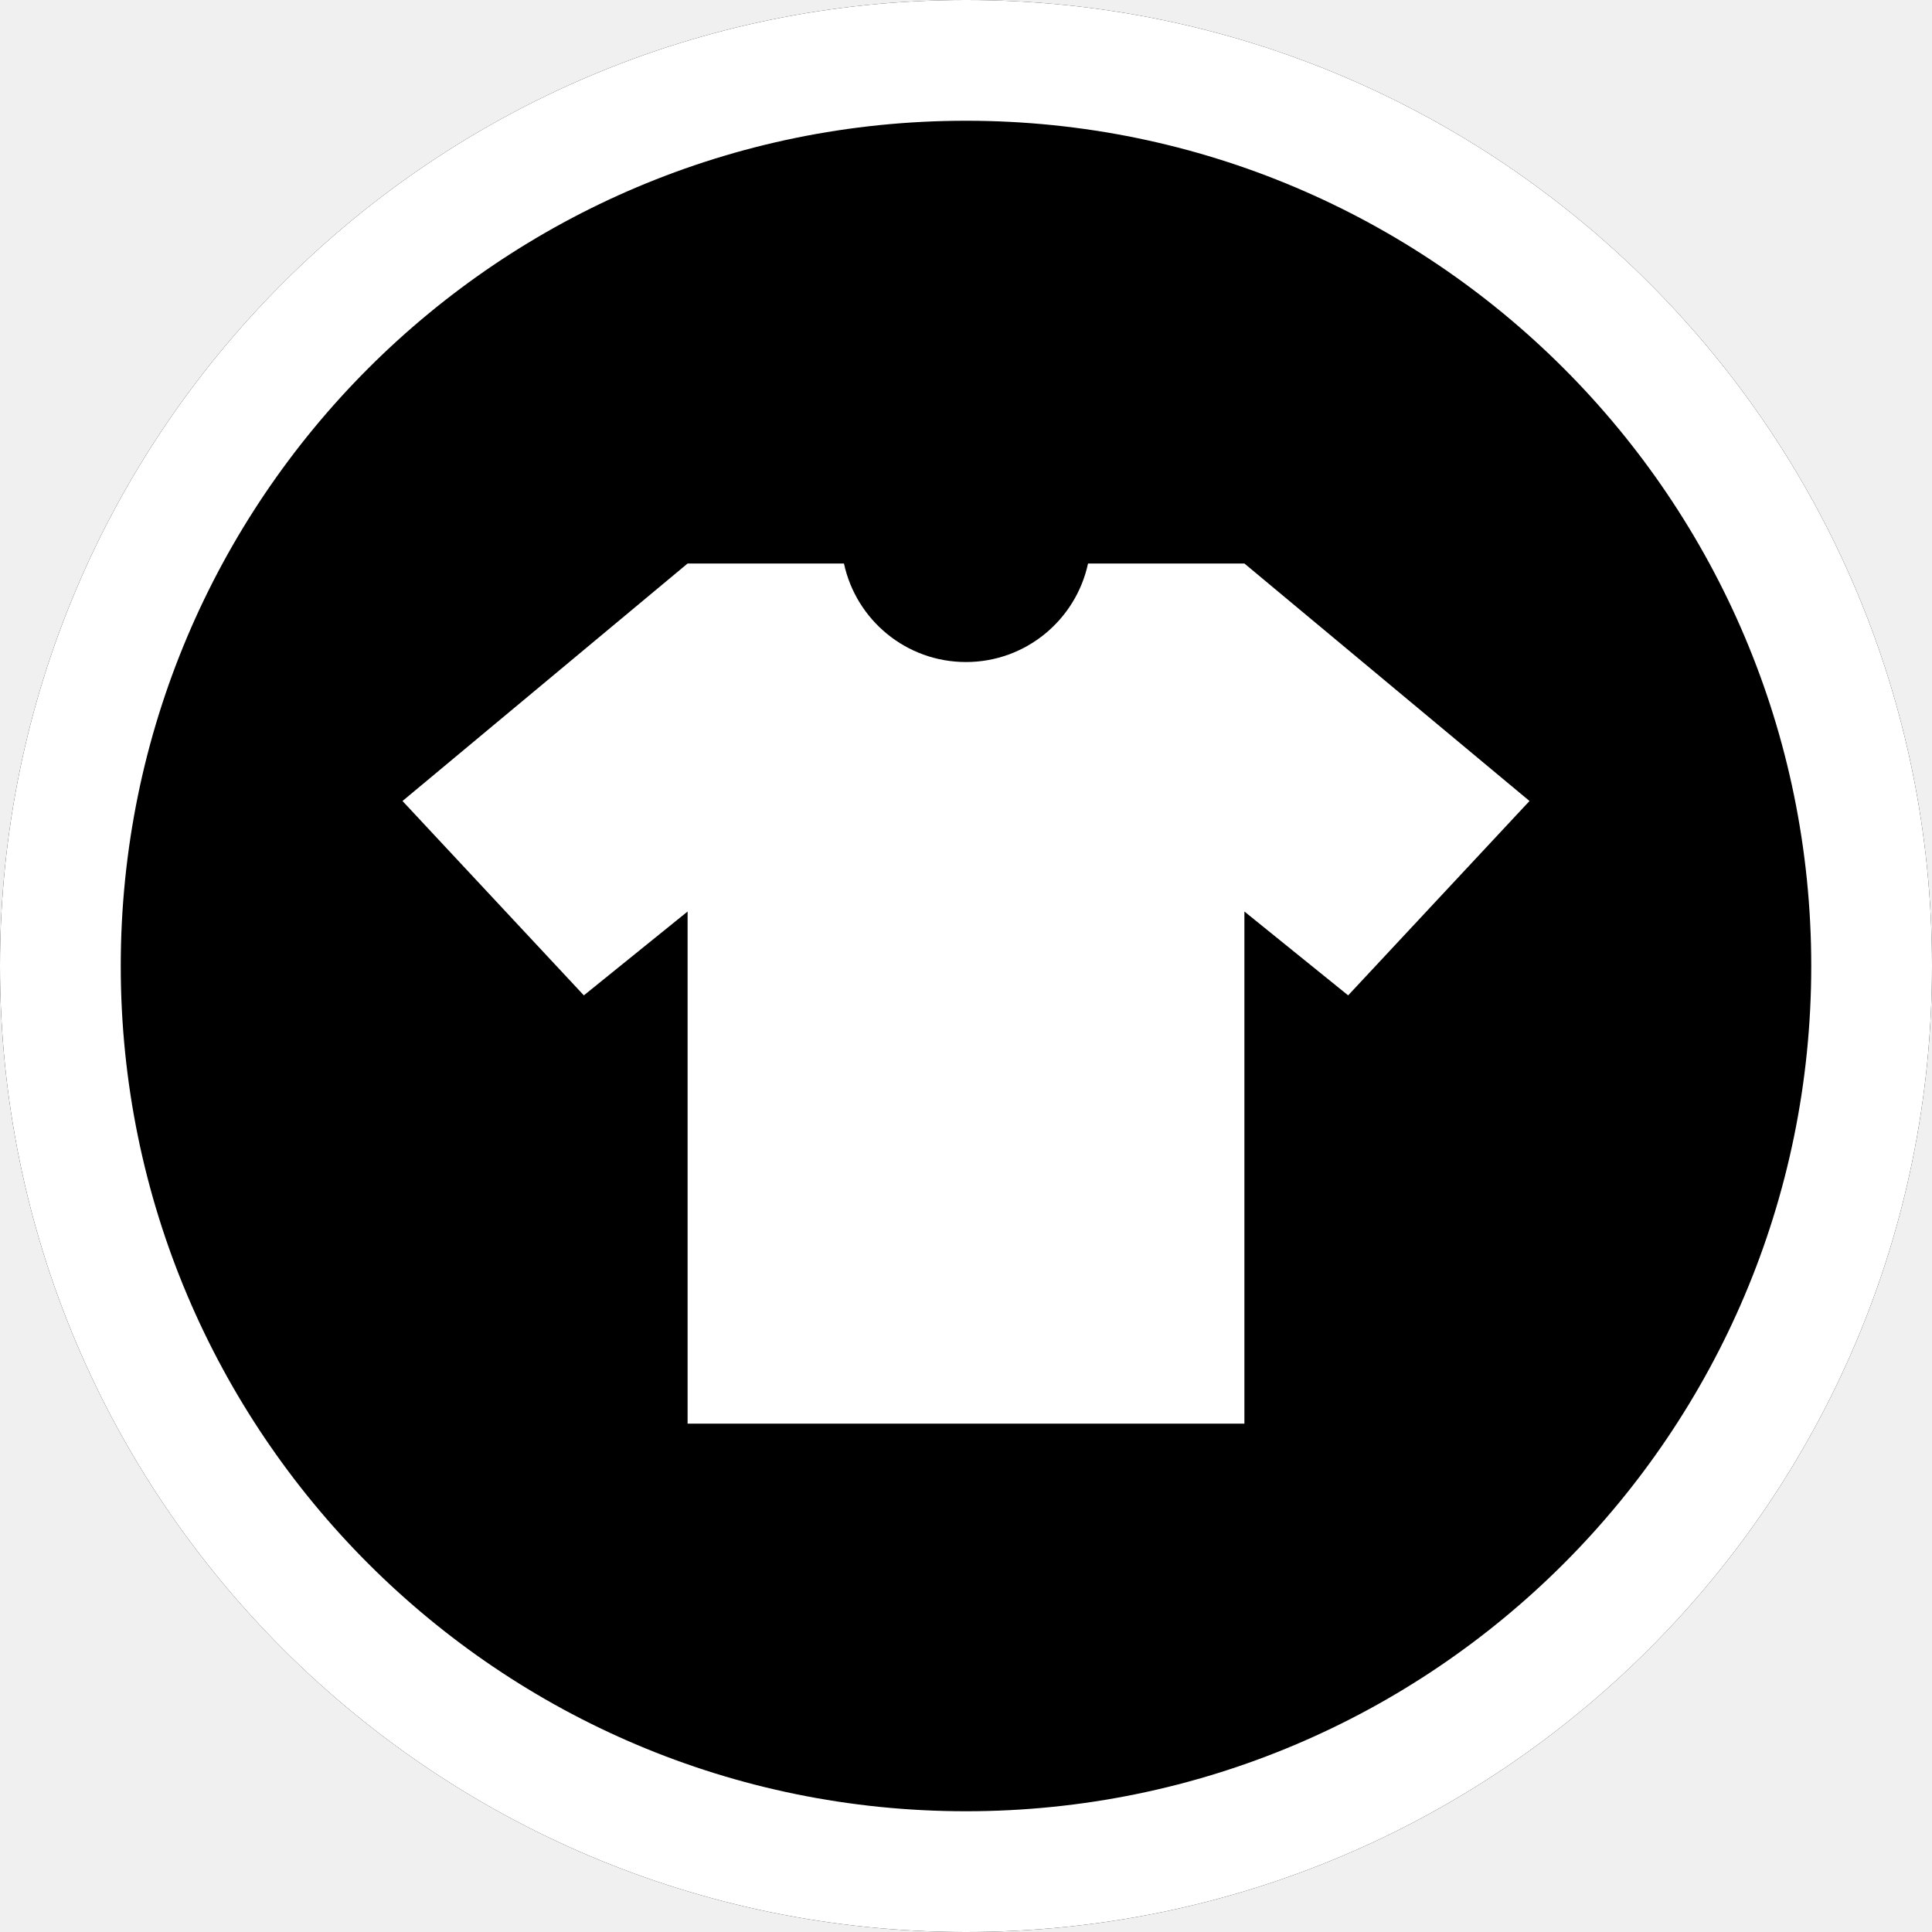
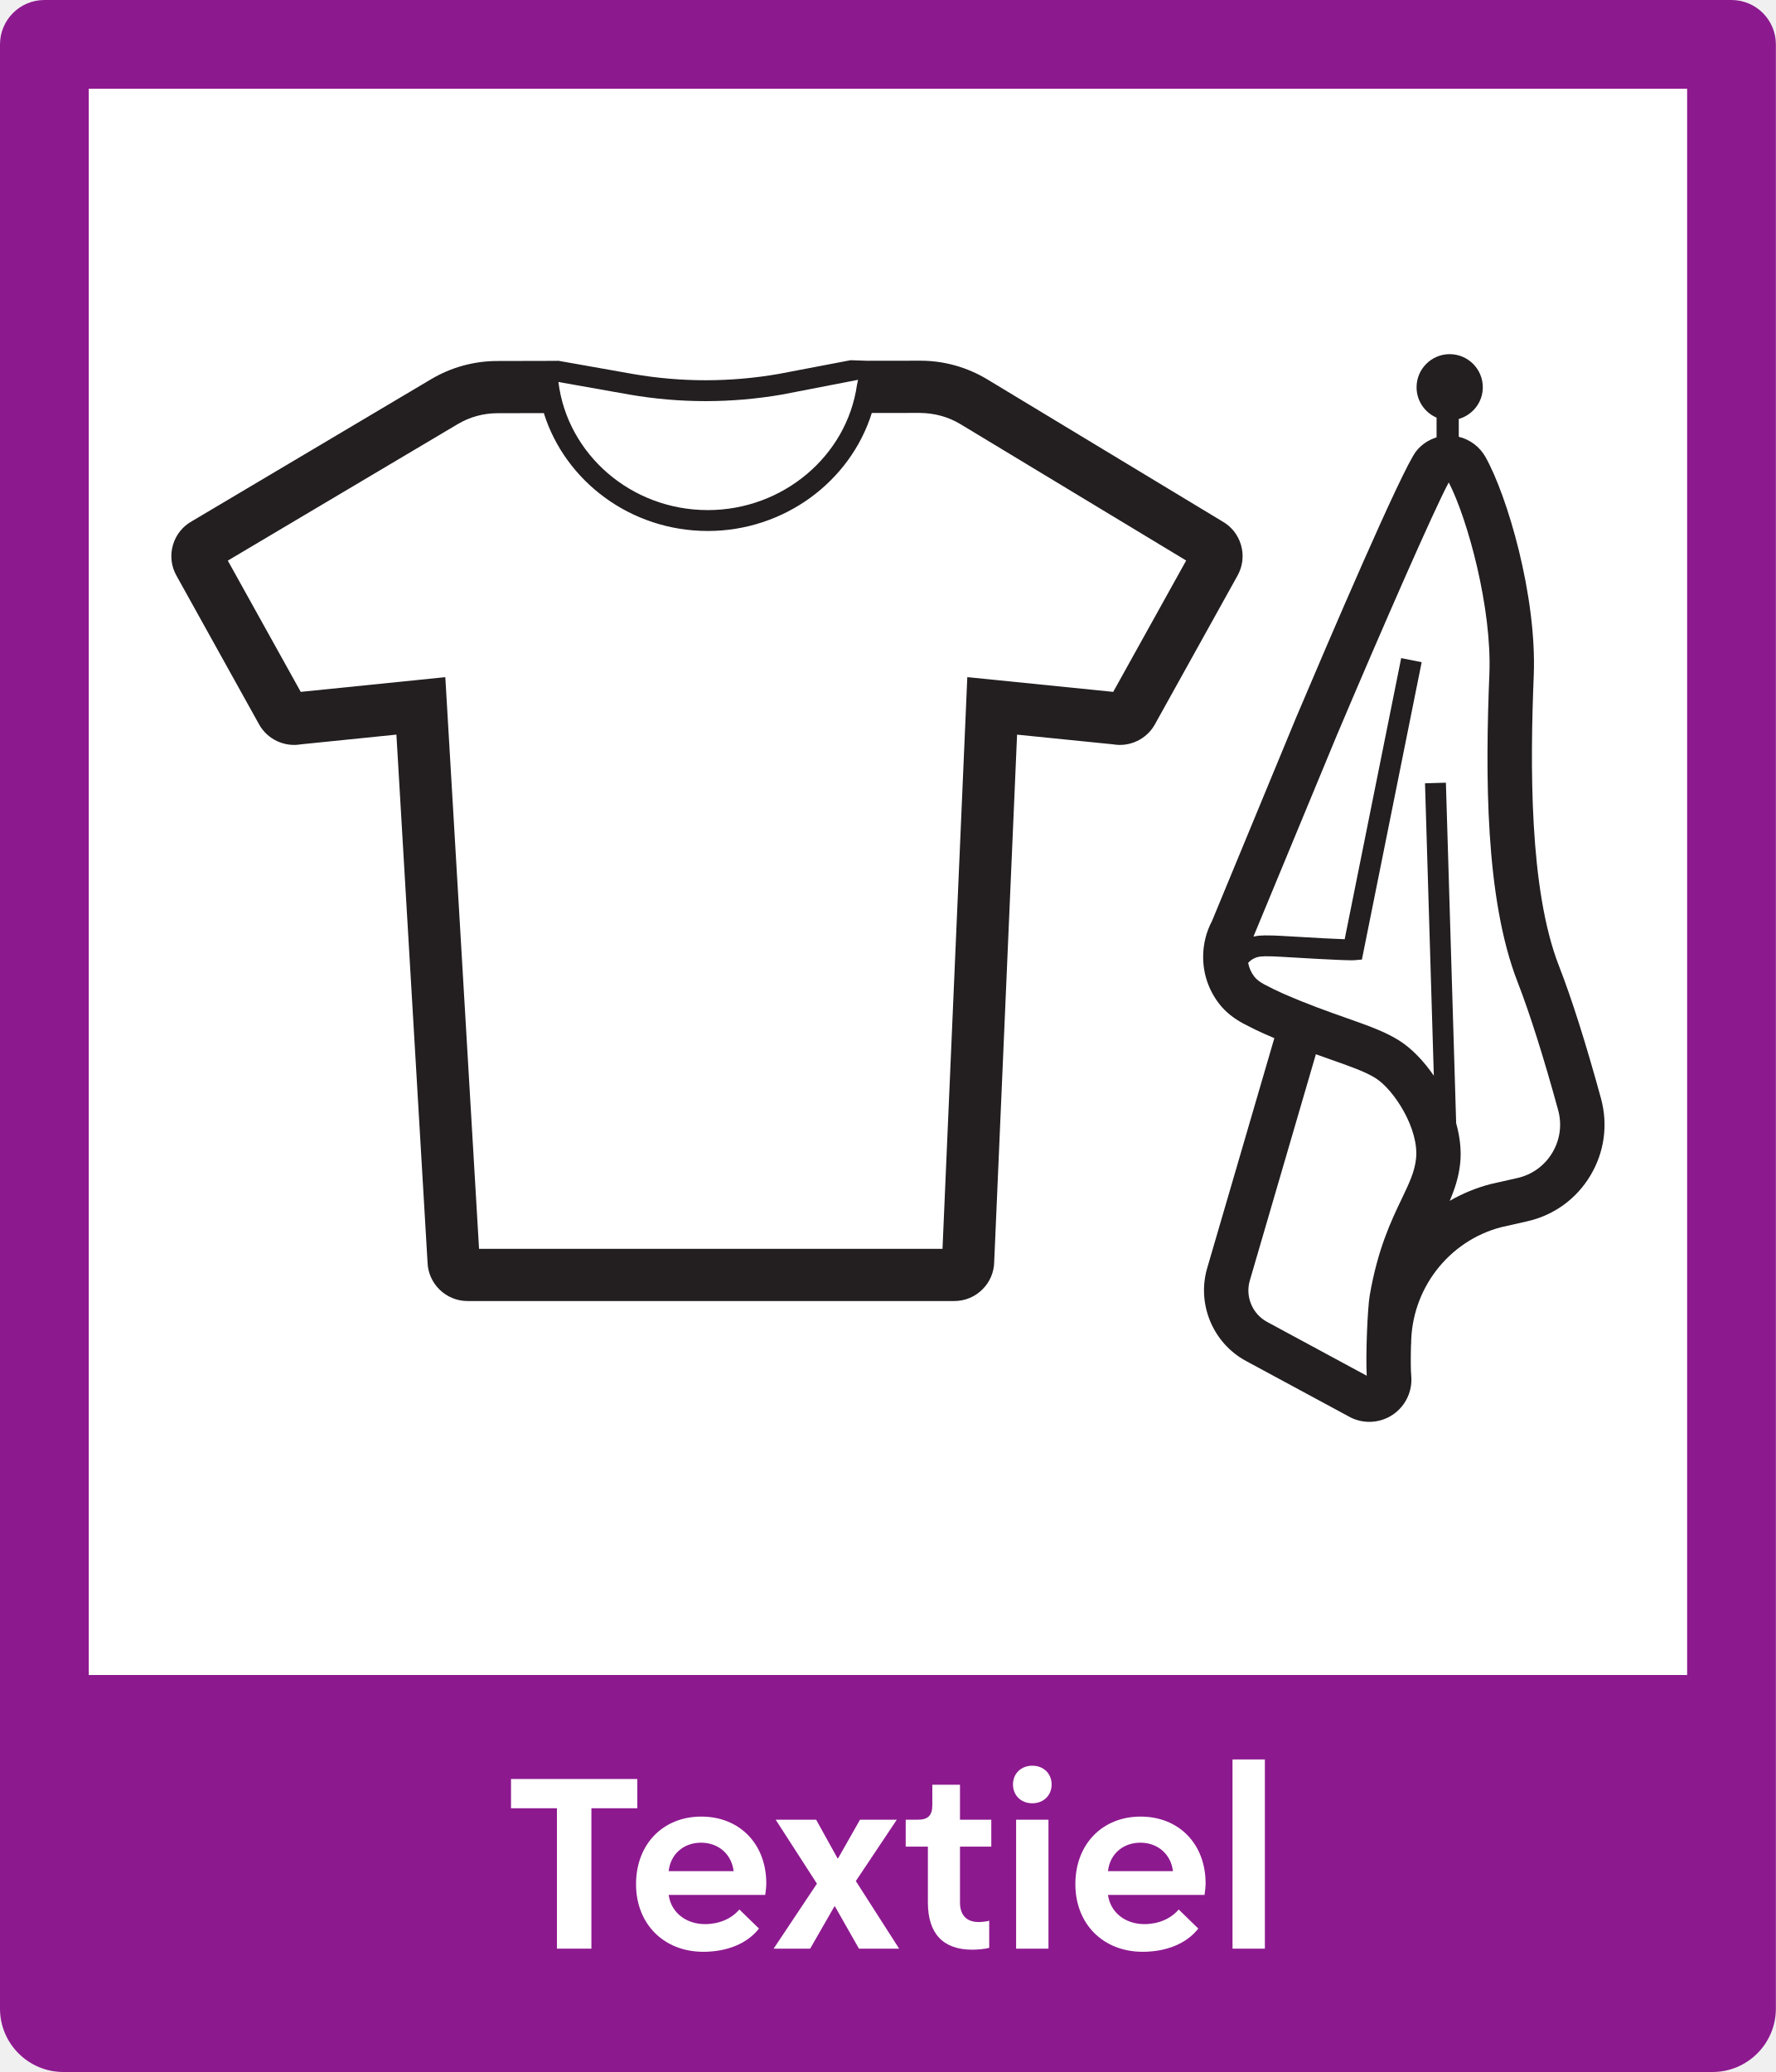
- <svg xmlns="http://www.w3.org/2000/svg" viewBox="0 0 30 30" version="1.1">
-   <path d="M15,30 C23.284,30 30,23.284 30,15 C30,6.716 23.284,0 15,0 C6.716,0 0,6.716 0,15 C0,23.284 6.716,30 15,30 Z" id="Path" fill="#000000" />
-   <path d="M15,30 C23.284,30 30,23.284 30,15 C30,6.716 23.284,0 15,0 C6.716,0 0,6.716 0,15 C0,23.284 6.716,30 15,30 Z M15,28.125 C7.751,28.125 1.875,22.249 1.875,15 C1.875,7.751 7.751,1.875 15,1.875 C22.249,1.875 28.125,7.751 28.125,15 C28.125,22.249 22.249,28.125 15,28.125 Z" id="Oval" fill="#FFFFFF" fill-rule="nonzero" />
-   <path d="M19.323,8.75 L16.895,8.75 C16.707,9.624 15.93,10.28 15,10.28 C14.069,10.28 13.293,9.625 13.105,8.75 L10.677,8.75 L6.25,12.438 L9.066,15.456 L10.677,14.154 L10.677,22.106 L19.323,22.106 L19.323,14.154 L20.934,15.456 L23.75,12.438 L19.323,8.75 Z" id="Path" fill="#FFFFFF" fill-rule="nonzero" />
+ <svg xmlns="http://www.w3.org/2000/svg" viewBox="0 0 226.772 264.567" height="264.567" width="226.772" xml:space="preserve" id="svg2" version="1.1">
+   <defs id="defs6">
+     <clipPath id="clipPath18" clipPathUnits="userSpaceOnUse">
+       <path id="path16" d="M 0,198.425 H 170.079 V 0 H 0 Z" />
+     </clipPath>
+     <clipPath id="clipPath36" clipPathUnits="userSpaceOnUse">
+       <path id="path34" d="M 0,198.425 H 170.079 V 0 H 0 Z" />
+     </clipPath>
+     <clipPath id="clipPath64" clipPathUnits="userSpaceOnUse">
+       <path id="path62" d="M 0,198.425 H 170.079 V 0 H 0 Z" />
+     </clipPath>
+   </defs>
+   <g transform="matrix(1.333333,0,0,-1.333333,0,264.5667)" id="g10">
+     <g id="g12">
+       <g clip-path="url(#clipPath18)" id="g14">
+         <g transform="translate(165.8226,198.4252)" id="g20">
+           <path id="path22" style="fill:#8d198f;fill-opacity:1;fill-rule:nonzero;stroke:none" d="m 0,0 h -161.566 c -2.351,0 -4.257,-1.905 -4.257,-4.256 v -156.151 -5.416 -26.528 c 0,-3.355 2.72,-6.074 6.074,-6.074 H -1.818 c 3.355,0 6.074,2.719 6.074,6.074 v 26.528 5.416 156.151 C 4.256,-1.905 2.351,0 0,0" />
+         </g>
+         <path id="path24" style="fill:#ffffff;fill-opacity:1;fill-rule:nonzero;stroke:none" d="M 8.5,189.925 H 161.579 V 38.018 H 8.5 Z" />
+       </g>
+     </g>
+     <g transform="translate(53.3396,25.2582)" id="g26">
+       <path id="path28" style="fill:#ffffff;fill-opacity:1;fill-rule:nonzero;stroke:none" d="M 0,0 H -4.399 V 2.8 H 7.697 V 0 H 3.299 V -13.446 H 0 Z" />
+     </g>
+     <g id="g30">
+       <g clip-path="url(#clipPath36)" id="g32">
+         <g transform="translate(64.0398,19.2348)" id="g38">
+           <path id="path40" style="fill:#ffffff;fill-opacity:1;fill-rule:nonzero;stroke:none" d="M 0,0 H 6.223 C 6.023,1.625 4.773,2.725 3.099,2.725 1.424,2.725 0.175,1.625 0,0 m -3.125,-1.249 c 0,3.824 2.575,6.473 6.249,6.473 3.674,0 6.224,-2.624 6.224,-6.399 0,-0.3 -0.051,-0.774 -0.101,-1.099 H 0 c 0.225,-1.674 1.649,-2.799 3.474,-2.799 1.349,0 2.524,0.5 3.298,1.399 l 1.875,-1.824 c -1.125,-1.45 -3.074,-2.225 -5.323,-2.225 -3.8,0 -6.449,2.674 -6.449,6.474" />
+         </g>
+         <g transform="translate(78.239,18.0356)" id="g42">
+           <path id="path44" style="fill:#ffffff;fill-opacity:1;fill-rule:nonzero;stroke:none" d="m 0,0 -3.949,6.123 h 3.874 l 2.05,-3.699 h 0.049 l 2.1,3.699 H 7.648 L 3.725,0.25 7.873,-6.224 H 4.024 l -2.299,4.049 h -0.05 l -2.324,-4.049 h -3.499 z" />
+         </g>
+         <g transform="translate(88.865,16.2357)" id="g46">
+           <path id="path48" style="fill:#ffffff;fill-opacity:1;fill-rule:nonzero;stroke:none" d="M 0,0 V 5.349 H -2.125 V 7.923 H -1 c 1.024,0 1.425,0.4 1.425,1.425 v 1.924 H 3.074 V 7.923 H 6.073 V 5.349 H 3.074 V 0 c 0,-1.199 0.625,-1.874 1.775,-1.874 0.349,0 0.774,0.05 1.024,0.125 v -2.6 C 5.498,-4.449 4.799,-4.523 4.249,-4.523 1.449,-4.523 0,-2.975 0,0" />
+         </g>
+         <path id="path50" style="fill:#ffffff;fill-opacity:1;fill-rule:nonzero;stroke:none" d="m 97.315,24.159 h 3.099 V 11.812 h -3.099 z m 1.55,1.575 c -1.075,0 -1.85,0.75 -1.85,1.799 0,1.049 0.775,1.799 1.85,1.799 1.074,0 1.85,-0.75 1.85,-1.799 0,-1.049 -0.776,-1.799 -1.85,-1.799" />
+         <g transform="translate(106.114,19.2348)" id="g52">
+           <path id="path54" style="fill:#ffffff;fill-opacity:1;fill-rule:nonzero;stroke:none" d="M 0,0 H 6.223 C 6.023,1.625 4.773,2.725 3.099,2.725 1.424,2.725 0.175,1.625 0,0 m -3.125,-1.249 c 0,3.824 2.575,6.473 6.249,6.473 3.674,0 6.224,-2.624 6.224,-6.399 0,-0.3 -0.051,-0.774 -0.101,-1.099 H 0 c 0.225,-1.674 1.649,-2.799 3.474,-2.799 1.349,0 2.524,0.5 3.299,1.399 l 1.875,-1.824 c -1.125,-1.45 -3.075,-2.225 -5.324,-2.225 -3.8,0 -6.449,2.674 -6.449,6.474" />
+         </g>
+         <path id="path56" style="fill:#ffffff;fill-opacity:1;fill-rule:nonzero;stroke:none" d="m 118.04,29.932 h 3.099 v -18.12 h -3.099 z" />
+       </g>
+     </g>
+     <g id="g58">
+       <g clip-path="url(#clipPath64)" id="g60">
+         <g transform="translate(148.6635,88.0287)" id="g66">
+           <path id="path68" style="fill:#231f20;fill-opacity:1;fill-rule:nonzero;stroke:none" d="m 0,0 c -0.743,-1.239 -1.931,-2.099 -3.342,-2.417 l -2.571,-0.582 c -1.396,-0.364 -2.706,-0.909 -3.911,-1.605 0.481,1.121 0.868,2.275 1.007,3.615 0.128,1.239 -0.033,2.543 -0.388,3.825 l -0.983,32.607 -2,-0.06 0.844,-28.001 c -0.984,1.436 -2.15,2.629 -3.311,3.363 -1.366,0.862 -3.016,1.443 -5.104,2.179 -1.735,0.611 -3.701,1.304 -6.071,2.346 -0.516,0.226 -1.072,0.498 -1.741,0.849 -0.43,0.227 -0.754,0.479 -0.964,0.749 -0.304,0.392 -0.501,0.841 -0.591,1.32 0.337,0.374 0.828,0.616 1.395,0.617 l 0.245,0.014 c 0.434,0.005 0.948,-0.014 1.503,-0.048 5.879,-0.36 6.849,-0.348 7.004,-0.331 l 0.747,0.064 5.723,28.475 -1.961,0.394 -5.412,-26.923 c -0.838,0.029 -2.552,0.108 -5.979,0.318 -0.601,0.037 -1.128,0.053 -1.68,0.05 l -0.243,-0.014 c -0.287,0 -0.565,-0.038 -0.834,-0.099 l 7.993,19.297 c 4.355,10.285 9.399,21.801 10.712,24.194 1.816,-3.523 4.143,-12.053 3.89,-18.341 C -6.41,36.337 -6.452,24.383 -3.323,16.357 -2.172,13.402 -0.828,9.161 0.561,4.093 0.944,2.695 0.745,1.241 0,0 m -13.046,-0.552 c -0.131,-1.261 -0.651,-2.348 -1.37,-3.852 -1.024,-2.141 -2.299,-4.805 -3.067,-9.255 -0.213,-1.239 -0.395,-5.711 -0.287,-7.691 l -9.547,5.157 c -1.405,0.758 -2.099,2.421 -1.652,3.953 l 6.329,21.675 c 0.52,-0.187 1.009,-0.36 1.468,-0.521 1.836,-0.647 3.286,-1.158 4.246,-1.764 1.768,-1.117 4.175,-4.843 3.88,-7.702 m 17.708,5.77 c -1.448,5.281 -2.802,9.549 -4.024,12.684 -2.874,7.372 -2.753,19.386 -2.413,27.782 0.309,7.638 -2.535,17.232 -4.619,20.943 -0.552,0.985 -1.484,1.678 -2.56,1.942 v 1.706 c 1.324,0.381 2.301,1.59 2.301,3.034 0,1.749 -1.423,3.172 -3.172,3.172 -1.749,0 -3.172,-1.423 -3.172,-3.172 0,-1.302 0.79,-2.421 1.916,-2.909 v -1.888 c -0.753,-0.23 -1.433,-0.677 -1.94,-1.308 -1.338,-1.662 -8.501,-18.417 -11.527,-25.561 l -8.035,-19.435 c -0.559,-1.054 -0.854,-2.24 -0.854,-3.44 0,-1.649 0.534,-3.206 1.542,-4.507 0.585,-0.753 1.374,-1.394 2.384,-1.926 0.718,-0.378 1.363,-0.691 1.97,-0.958 0.313,-0.138 0.621,-0.271 0.923,-0.398 l -6.433,-22.028 c -1.006,-3.443 0.556,-7.18 3.712,-8.885 l 10.005,-5.402 c 0.572,-0.289 1.193,-0.432 1.813,-0.431 0.797,0 1.591,0.237 2.272,0.703 1.215,0.832 1.882,2.26 1.74,3.728 -0.053,0.555 -0.052,1.73 -0.02,2.969 h 0.011 c 0,5.29 3.57,9.918 8.611,11.237 l 2.502,0.566 c 2.555,0.577 4.704,2.131 6.051,4.376 1.348,2.247 1.708,4.876 1.016,7.406" />
+         </g>
+         <g transform="translate(106.6137,132.1678)" id="g70">
+           <path id="path72" style="fill:#231f20;fill-opacity:1;fill-rule:nonzero;stroke:none" d="m 0,0 -13.973,1.412 -2.375,-54.748 H -60.735 L -63.966,1.409 -77.812,0 l -6.984,12.571 22.029,13.076 c 1.141,0.677 2.445,1.037 3.772,1.039 l 4.464,0.011 c 2.046,-6.525 8.311,-11.289 15.708,-11.289 7.292,0 13.641,4.717 15.703,11.3 l 4.589,0.006 c 1.369,-0.01 2.717,-0.36 3.892,-1.069 L 6.988,12.578 Z m -46.355,28.475 c 2.427,-0.421 4.871,-0.632 7.317,-0.632 2.45,0 4.903,0.212 7.342,0.634 l 7.26,1.407 -0.105,-0.493 c -0.977,-6.832 -7.117,-11.983 -14.282,-11.983 -7.376,0 -13.467,5.371 -14.31,12.268 z m 58.59,-14.396 c -0.284,0.965 -0.92,1.763 -1.794,2.254 l -22.495,13.592 c -1.939,1.172 -4.158,1.79 -6.407,1.79 -0.031,0 -0.062,-0.001 -0.092,-0.001 l -4.854,-0.006 v -0.005 l -1.742,0.06 -6.905,-1.318 c -4.632,-0.803 -9.329,-0.803 -13.956,0 l -7.099,1.258 -1.138,-0.006 v 0 l -4.759,-0.011 c -2.221,-0.004 -4.403,-0.606 -6.312,-1.739 L -88.243,16.339 c -0.879,-0.491 -1.519,-1.291 -1.804,-2.26 -0.291,-0.991 -0.176,-2.034 0.326,-2.938 l 7.92,-14.255 c 0.791,-1.426 2.419,-2.19 4.014,-1.909 l 9.137,0.93 2.982,-50.533 c 0.063,-2.053 1.763,-3.71 3.825,-3.71 h 46.621 c 1.03,0 1.995,0.403 2.719,1.135 0.705,0.712 1.096,1.649 1.107,2.648 l 2.189,50.457 9.183,-0.927 c 1.593,-0.282 3.222,0.483 4.014,1.909 l 7.919,14.255 c 0.502,0.903 0.618,1.946 0.326,2.938" />
+         </g>
+       </g>
+     </g>
+   </g>
</svg>
